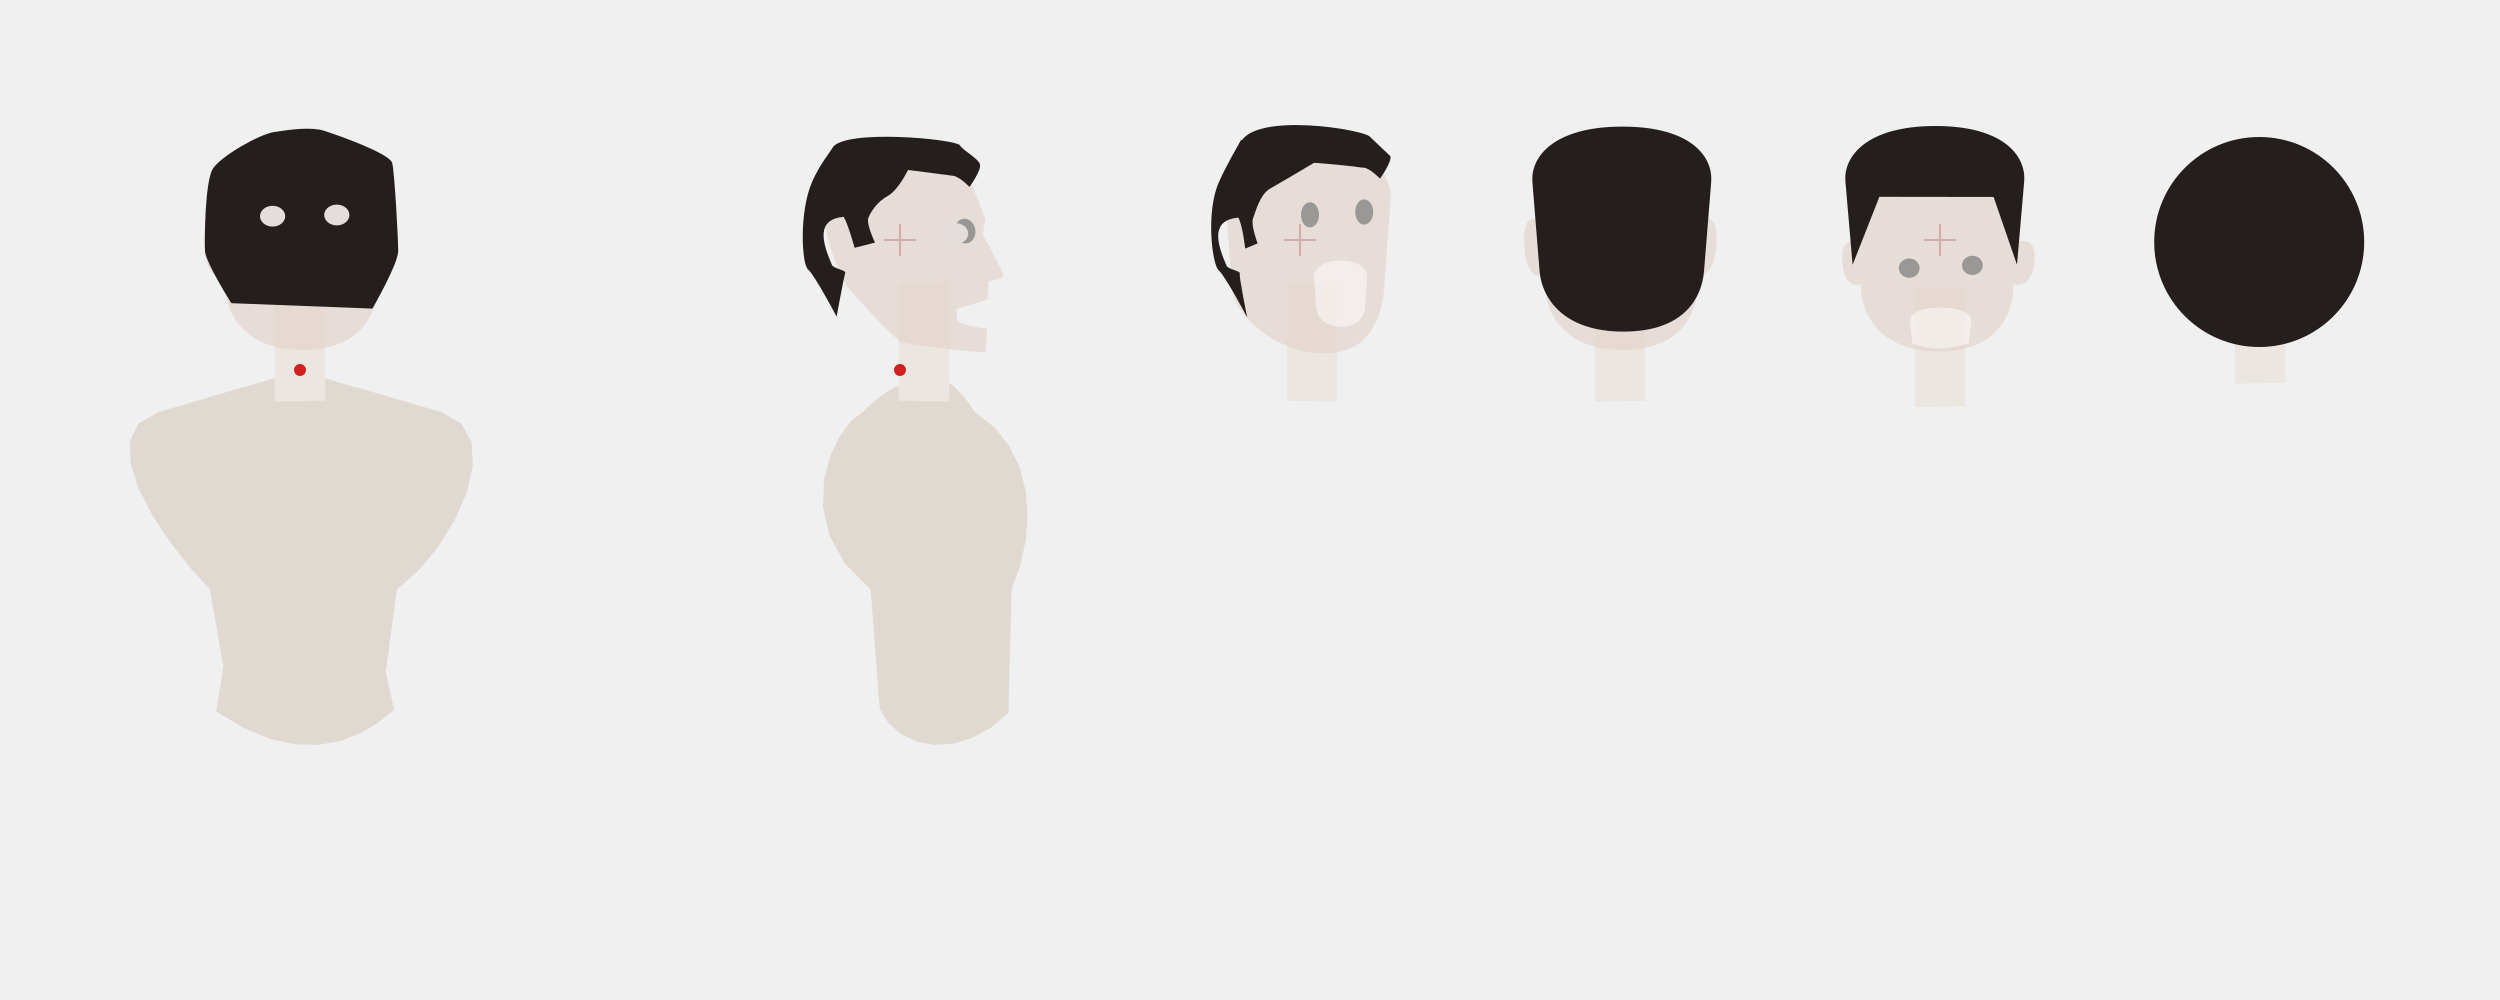
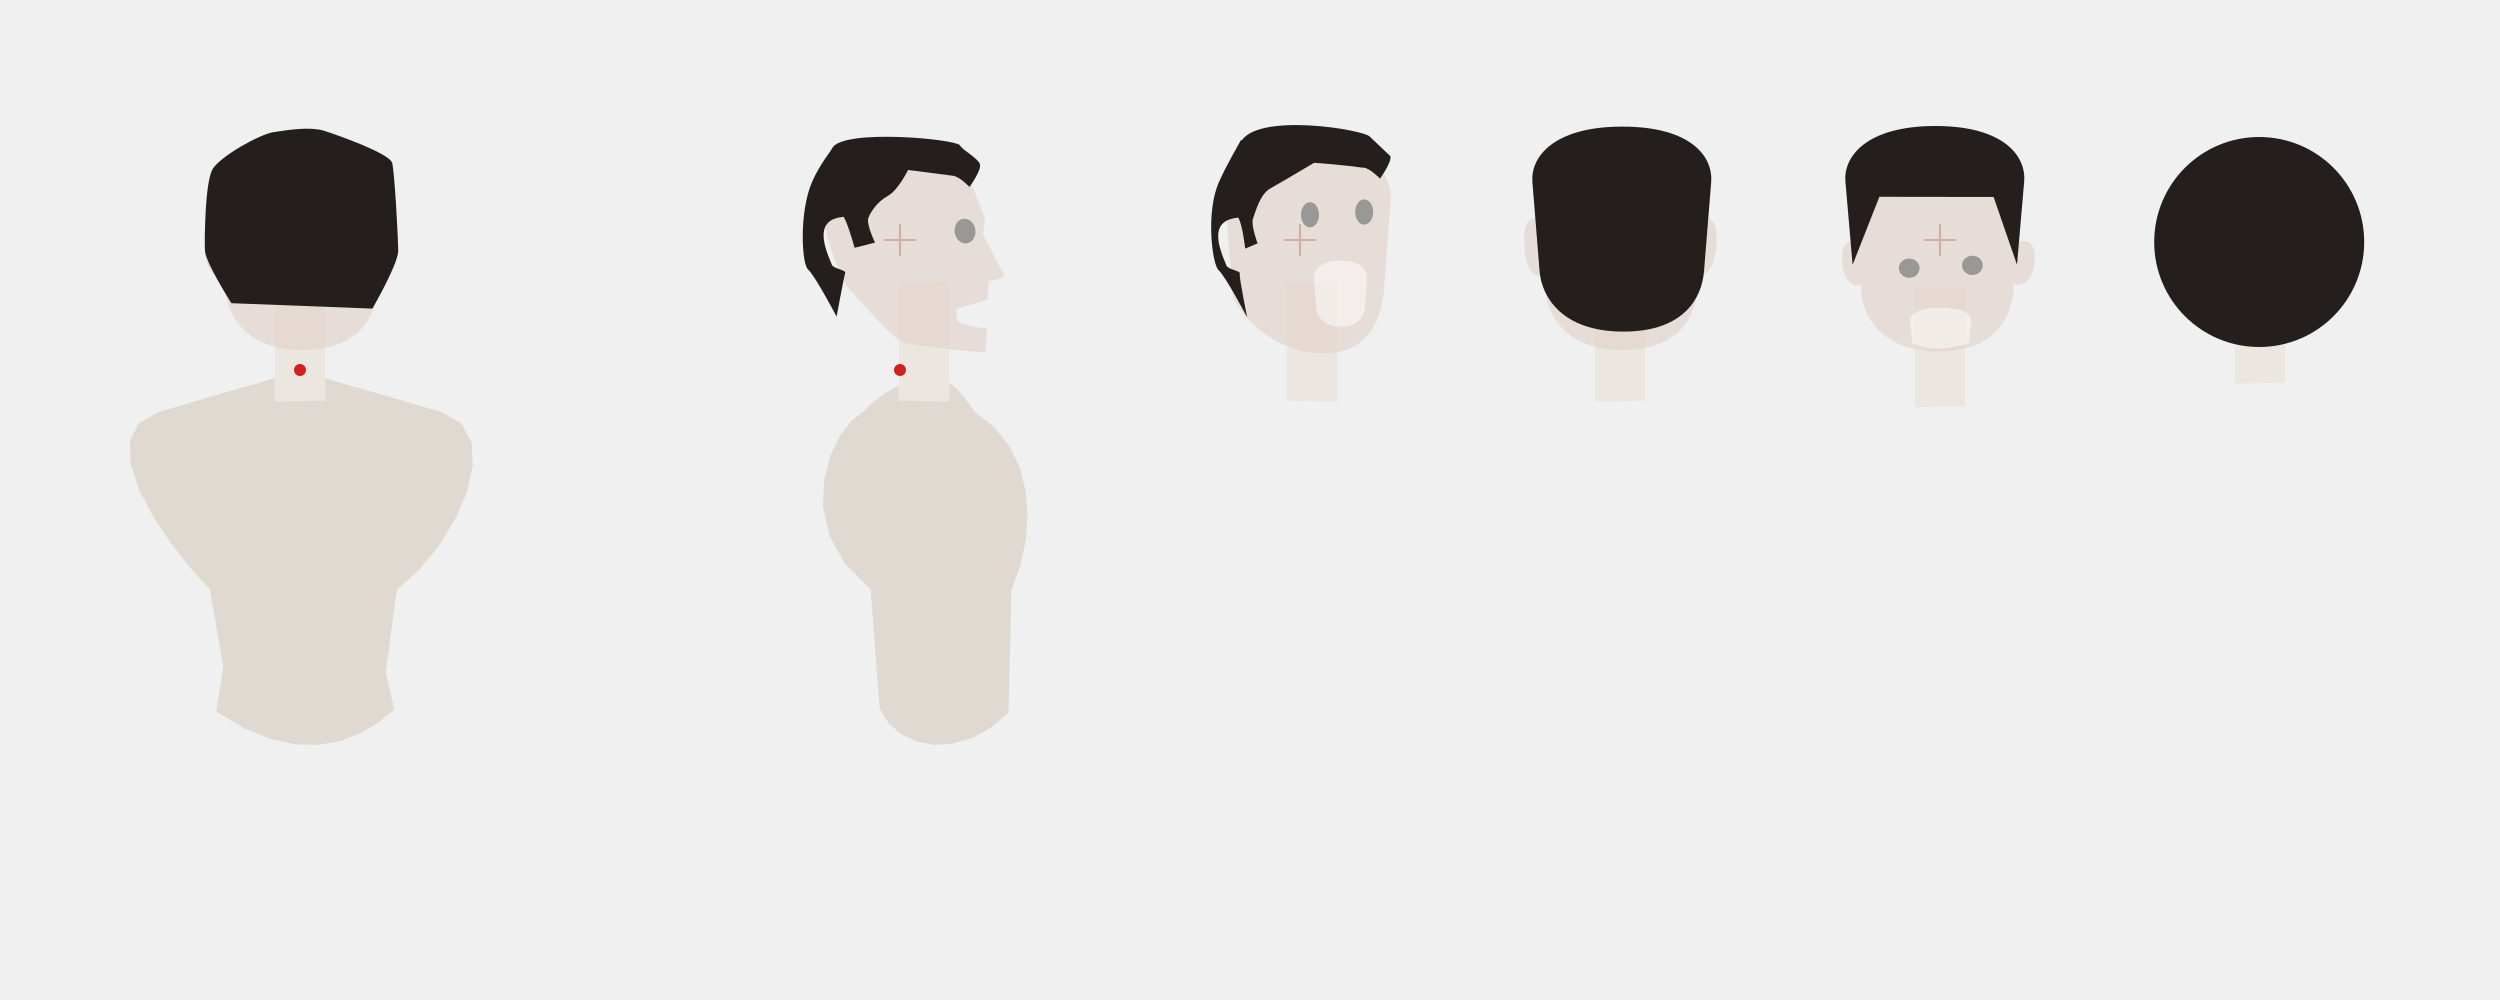
<svg xmlns="http://www.w3.org/2000/svg" width="2500" height="1000" viewBox="-1.5 -1.2 12.5 5" version="1.1" id="svg246">
  <defs id="defs250" />
  <g id="g46">
    <g opacity="0.7" id="g24">
      <path d="M-0.709 0.861L-0.621 0.835L-0.532 0.809L-0.444 0.783L-0.356 0.757L-0.268 0.732L-0.18 0.706L-0.092 0.68L-0.004 0.654L0.085 0.68L0.174 0.706L0.263 0.732L0.353 0.757L0.442 0.783L0.531 0.809L0.62 0.835L0.709 0.861L0.808 0.919L0.858 1.011L0.864 1.129L0.834 1.262L0.774 1.4L0.691 1.534L0.592 1.653L0.484 1.748L0.477 1.8L0.47 1.851L0.463 1.903L0.456 1.955L0.449 2.006L0.443 2.058L0.436 2.109L0.429 2.161L0.434 2.184L0.439 2.208L0.445 2.232L0.45 2.255L0.455 2.279L0.461 2.302L0.466 2.326L0.471 2.349L0.39 2.414L0.3 2.467L0.202 2.505L0.094 2.524L-0.021 2.522L-0.145 2.496L-0.278 2.442L-0.419 2.357L-0.415 2.329L-0.41 2.301L-0.406 2.272L-0.401 2.244L-0.397 2.216L-0.392 2.188L-0.388 2.16L-0.383 2.132L-0.392 2.084L-0.4 2.036L-0.409 1.987L-0.417 1.939L-0.425 1.891L-0.434 1.843L-0.442 1.795L-0.45 1.747L-0.549 1.639L-0.647 1.514L-0.736 1.38L-0.806 1.246L-0.847 1.119L-0.851 1.007L-0.808 0.918Z" fill="#d9cfc4" />
      <path d="M-0.126 0.808L-0.126 0.733L-0.126 0.657L-0.126 0.582L-0.126 0.507L-0.126 0.432L-0.126 0.357L-0.126 0.282L-0.126 0.207L-0.095 0.207L-0.063 0.208L-0.032 0.209L0 0.21L0.032 0.211L0.063 0.212L0.095 0.213L0.126 0.214L0.126 0.287L0.126 0.361L0.126 0.435L0.126 0.509L0.126 0.582L0.126 0.656L0.126 0.73L0.126 0.804L0.095 0.804L0.063 0.805L0.032 0.805L0 0.806L-0.032 0.806L-0.063 0.807L-0.095 0.807Z" fill="#e8e1d9" />
      <path d="M-0.08 0H0.08M0 -0.08V0.08" stroke="#b04040" stroke-width="0.01" fill="none" />
      <g opacity="0.6">
        <g>
          <path style="fill:#d9c3b6;stroke-width:0.015" d="m 0.014,0.55 c 0.288,0 0.364,-0.177 0.373,-0.301 l 0.033,-0.447 c 0.009,-0.123 -0.089,-0.277 -0.41,-0.277 -0.321,0 -0.425,0.154 -0.416,0.277 l 0.033,0.447 c 0.009,0.123 0.099,0.301 0.387,0.301 z" />
          <path style="fill:#d9c3b6;fill-opacity:1;stroke-width:0.015" d="m 0.37,0.156 0.003,-0.246 c 5.574e-4,-0.002 0.121,-0.091 0.11,0.111 -0.01,0.166 -0.095,0.175 -0.113,0.135 z" />
          <path style="fill:#d9c3b6;fill-opacity:1;stroke-width:0.015" d="m -0.378,0.156 -0.003,-0.246 c -5.575e-4,-0.002 -0.11,-0.085 -0.098,0.117 0.01,0.166 0.083,0.169 0.101,0.129 z" />
        </g>
        <g>
          <ellipse style="fill:#241f1c;stroke-width:0.015" cx="-0.144" cy="-0.126" rx="0.052" ry="0.063" />
          <ellipse style="fill:#241f1c;stroke-width:0.015" cx="0.172" cy="-0.14" rx="0.052" ry="0.063" />
        </g>
      </g>
    </g>
    <g id="g26" />
    <g id="g28" />
    <g id="g32">
      <path style="fill:#241f1c;fill-opacity:1;stroke-width:0.015" d="m -0.343,0.316 c 0,0 -0.129,-0.202 -0.132,-0.262 -0.003,-0.059 0,-0.348 0.039,-0.41 0.039,-0.062 0.23,-0.172 0.307,-0.184 0.077,-0.012 0.184,-0.027 0.25,-0.006 0.065,0.021 0.328,0.113 0.34,0.161 0.012,0.048 0.03,0.375 0.03,0.44 0,0.065 -0.129,0.288 -0.129,0.288" id="path30" />
    </g>
-     <g id="g38">
-       <ellipse style="fill:#e3dedb;stroke-width:0.015" cx="-0.119" cy="-0.137" rx="0.052" ry="0.063" transform="matrix(0,1,1,0,0,0)" id="ellipse34" />
-       <ellipse style="fill:#e3dedb;stroke-width:0.015" cx="0.125" cy="0.184" rx="0.052" ry="0.063" transform="rotate(-90)" id="ellipse36" />
-     </g>
    <g id="g40" />
    <g id="g44">
      <circle cx="0" cy="0.65" r="0.03" fill="#d02020" id="circle42" />
    </g>
  </g>
  <g transform="translate(3 0)" id="g102">
    <g opacity="0.7" id="g64">
      <path d="M0.375 0.861L0.364 0.845L0.348 0.822L0.328 0.795L0.303 0.765L0.273 0.735L0.236 0.707L0.193 0.681L0.142 0.66L0.115 0.674L0.082 0.687L0.044 0.703L0.002 0.723L-0.044 0.747L-0.091 0.777L-0.139 0.815L-0.187 0.861L-0.242 0.902L-0.299 0.977L-0.348 1.078L-0.38 1.2L-0.385 1.334L-0.354 1.475L-0.278 1.615L-0.147 1.748L-0.143 1.797L-0.139 1.847L-0.135 1.898L-0.131 1.95L-0.128 2.003L-0.124 2.056L-0.12 2.108L-0.116 2.161L-0.114 2.184L-0.112 2.208L-0.11 2.231L-0.109 2.254L-0.107 2.277L-0.105 2.299L-0.103 2.321L-0.101 2.343L-0.057 2.416L0.006 2.471L0.082 2.507L0.169 2.524L0.262 2.519L0.358 2.491L0.453 2.44L0.543 2.363L0.543 2.331L0.544 2.299L0.545 2.269L0.545 2.24L0.546 2.212L0.547 2.185L0.547 2.158L0.548 2.132L0.549 2.087L0.55 2.042L0.552 1.997L0.553 1.952L0.554 1.904L0.555 1.855L0.556 1.803L0.558 1.747L0.602 1.626L0.629 1.5L0.638 1.375L0.628 1.252L0.598 1.136L0.546 1.03L0.473 0.937Z" fill="#d9cfc4" />
      <path d="M0.246 0.808L0.246 0.733L0.246 0.657L0.246 0.582L0.246 0.507L0.246 0.432L0.246 0.357L0.246 0.282L0.246 0.207L0.215 0.207L0.183 0.208L0.152 0.209L0.12 0.21L0.088 0.211L0.057 0.212L0.025 0.213L-0.006 0.214L-0.006 0.287L-0.006 0.361L-0.006 0.435L-0.006 0.509L-0.006 0.582L-0.006 0.656L-0.006 0.73L-0.006 0.804L0.025 0.804L0.057 0.805L0.088 0.805L0.12 0.806L0.152 0.806L0.183 0.807L0.215 0.807Z" fill="#e8e1d9" />
      <path d="M-0.08 0H0.08M0 -0.08V0.08" stroke="#b04040" stroke-width="0.01" fill="none" />
      <g opacity="0.6">
        <g>
          <path style="fill:#d9c3b6;fill-opacity:1;stroke:none;stroke-width:0.01" d="m 0.357,-0.28 c 0.017,0.042 0.069,0.163 0.068,0.182 -0.001,0.019 -0.014,0.071 -0.008,0.076 0.005,0.005 0.097,0.181 0.102,0.199 0.005,0.018 -0.077,0.028 -0.077,0.028 0,0 -0.001,0.021 -0.004,0.093 l -0.156,0.048 0.002,0.05 c -3.3837e-4,0.027 0.151,0.049 0.151,0.047 -0.003,0.067 -0.006,0.113 -0.009,0.117 -0.008,0.009 -0.408,-0.04 -0.423,-0.051 -0.107,-0.088 -0.153,-0.153 -0.263,-0.27 -0.025,-0.026 -0.137,-0.288 -0.114,-0.375 0.089,-0.329 0.583,-0.333 0.731,-0.145 z" />
        </g>
        <g>
          <ellipse style="fill:#241f1c;stroke-width:0.015" cx="0.328" cy="0.008" rx="0.052" ry="0.062" transform="rotate(-9.201606)" />
        </g>
      </g>
    </g>
    <g id="g66" />
    <g id="g68" />
    <g id="g70" />
-     <g id="g74">
-       <ellipse style="fill:#e3dedb;stroke-width:0.015" cx="-0.032" cy="0.278" rx="0.052" ry="0.063" transform="matrix(0,1,1,0,0,0)" id="ellipse72" />
-     </g>
    <g id="g96">
      <path style="fill:#241f1c;fill-opacity:1;stroke-width:0.015" d="m 0.348,-0.266 c 0,0 0.06,-0.083 0.052,-0.112 -0.007,-0.029 -0.086,-0.07 -0.1,-0.095 -0.018,-0.032 -0.588,-0.085 -0.639,0.014 -0.01,0.02 -0.06,0.077 -0.1,0.167 -0.066,0.15 -0.053,0.411 -0.021,0.439 0.034,0.029 0.143,0.236 0.143,0.236 0,0 0.038,-0.205 0.043,-0.219 0.005,-0.014 -0.062,-0.021 -0.067,-0.041 -0.05,-0.116 -0.078,-0.226 0.059,-0.239 0.021,0.031 0.055,0.155 0.055,0.155 l 0.102,-0.026 c 0,0 -0.045,-0.093 -0.033,-0.124 0.012,-0.031 0.045,-0.081 0.098,-0.11 0.052,-0.029 0.1,-0.129 0.1,-0.129 0,0 0.193,0.024 0.226,0.029 0.033,0.005 0.081,0.055 0.081,0.055 z" id="path94" />
    </g>
    <g id="g100">
      <circle cx="0" cy="0.65" r="0.03" fill="#d02020" id="circle98" />
    </g>
  </g>
  <g id="quarter" transform="translate(5 0)" style="color:#7c1d1d">
    <g opacity="0.7" id="g2333">
      <path d="M0.186 0.808L0.186 0.733L0.186 0.657L0.186 0.582L0.186 0.507L0.186 0.432L0.186 0.357L0.186 0.282L0.186 0.207L0.155 0.207L0.123 0.208L0.092 0.209L0.06 0.21L0.028 0.211L-0.003 0.212L-0.035 0.213L-0.066 0.214L-0.066 0.287L-0.066 0.361L-0.066 0.435L-0.066 0.509L-0.066 0.582L-0.066 0.656L-0.066 0.73L-0.066 0.804L-0.035 0.804L-0.003 0.805L0.028 0.805L0.06 0.806L0.092 0.806L0.123 0.807L0.155 0.807Z" fill="#e8e1d9" />
      <path d="M-0.08 0H0.08M0 -0.08V0.08" stroke="#b04040" stroke-width="0.01" fill="none" />
      <g opacity="0.6">
        <g>
          <path style="fill:#d9c3b6;stroke-width:0.015" d="M 0.195,0.559 C 0.358,0.53 0.411,0.368 0.42,0.249 l 0.033,-0.447 C 0.462,-0.321 0.364,-0.475 0.043,-0.475 c -0.321,0 -0.425,0.154 -0.416,0.277 l 0.033,0.447 c 0.009,0.123 0.252,0.361 0.535,0.31 z" />
        </g>
        <g>
          <g transform="translate(-0.01)">
            <g transform="matrix(0.866,0,0,1,0.1821,0)">
              <g>
                <ellipse style="fill:#241f1c;stroke-width:0.015" cx="0.172" cy="-0.14" rx="0.052" ry="0.063" />
              </g>
            </g>
          </g>
          <g transform="translate(-0.01)">
            <g transform="matrix(0.866,0,0,1,0.1847,0)">
              <g>
                <ellipse style="fill:#241f1c;stroke-width:0.015" cx="-0.144" cy="-0.126" rx="0.052" ry="0.063" />
              </g>
            </g>
          </g>
        </g>
      </g>
    </g>
    <g id="quarter-back" />
    <g id="quarter-over">
      <path style="fill:#241f1c;fill-opacity:1;stroke-width:0.015" d="m 1.705,-0.5 c -0.01,0.02 -0.071,0.121 -0.111,0.212 -0.066,0.15 -0.033,0.411 -0.001,0.439 0.034,0.029 0.143,0.236 0.143,0.236 0,0 -0.042,-0.205 -0.037,-0.219 0.005,-0.014 -0.062,-0.021 -0.067,-0.041 -0.05,-0.116 -0.078,-0.226 0.059,-0.239 0.021,0.031 0.035,0.155 0.035,0.155 l 0.062,-0.026 c 0,0 -0.035,-0.093 -0.023,-0.124 0.012,-0.031 0.034,-0.122 0.087,-0.151 0.052,-0.029 0.225,-0.132 0.225,-0.132" id="path2291-4" transform="translate(-2)" />
      <path style="fill:#241f1c;fill-opacity:1;stroke-width:0.015" d="m 2.319,-0.362 c 0.033,0.005 0.081,0.055 0.081,0.055 0,0 0.06,-0.083 0.052,-0.112 l -0.1,-0.095 c -0.017,-0.037 -0.588,-0.131 -0.651,0.032 l 0.041,0.059 c 0.19,0.033 0.385,0.035 0.576,0.062 z" id="path2020-2" transform="translate(-2)" />
    </g>
    <g opacity="0.5">
      <g>
        <g transform="translate(-0.01)">
          <g transform="matrix(0.866,0,0,1,0.2016,0)">
            <g>
              <path style="fill:#ffffff;fill-opacity:1;stroke-width:0.015" d="m 0.016,0.433 c 0.107,0 0.135,-0.057 0.138,-0.097 l 0.012,-0.144 c 0.003,-0.04 -0.033,-0.089 -0.152,-0.089 -0.119,0 -0.158,0.05 -0.154,0.089 l 0.012,0.144 c 0.003,0.04 0.037,0.097 0.144,0.097 z" />
            </g>
          </g>
        </g>
      </g>
    </g>
  </g>
  <g id="back-view" transform="translate(6.6 0)" style="color:#7c1d1d">
    <g opacity="0.7" id="g2671">
      <path d="M-0.126 0.808L-0.126 0.733L-0.126 0.657L-0.126 0.582L-0.126 0.507L-0.126 0.432L-0.126 0.357L-0.126 0.282L-0.126 0.207L-0.095 0.207L-0.063 0.208L-0.032 0.209L0 0.21L0.032 0.211L0.063 0.212L0.095 0.213L0.126 0.214L0.126 0.287L0.126 0.361L0.126 0.435L0.126 0.509L0.126 0.582L0.126 0.656L0.126 0.73L0.126 0.804L0.095 0.804L0.063 0.805L0.032 0.805L0 0.806L-0.032 0.806L-0.063 0.807L-0.095 0.807Z" fill="#e8e1d9" />
      <path d="M-0.08 0H0.08M0 -0.08V0.08" stroke="#b04040" stroke-width="0.01" fill="none" />
      <g opacity="0.6">
        <g>
          <g>
            <path style="fill:#d9c3b6;stroke-width:0.015" d="m 0.014,0.55 c 0.288,0 0.364,-0.177 0.373,-0.301 l 0.033,-0.447 c 0.009,-0.123 -0.089,-0.277 -0.41,-0.277 -0.321,0 -0.425,0.154 -0.416,0.277 l 0.033,0.447 c 0.009,0.123 0.099,0.301 0.387,0.301 z" />
            <path style="fill:#d9c3b6;fill-opacity:1;stroke-width:0.015" d="m 0.37,0.156 0.003,-0.246 c 5.574e-4,-0.002 0.121,-0.091 0.11,0.111 -0.01,0.166 -0.095,0.175 -0.113,0.135 z" />
            <path style="fill:#d9c3b6;fill-opacity:1;stroke-width:0.015" d="m -0.378,0.156 -0.003,-0.246 c -5.575e-4,-0.002 -0.11,-0.085 -0.098,0.117 0.01,0.166 0.083,0.169 0.101,0.129 z" />
          </g>
        </g>
      </g>
    </g>
    <g id="back-view-over">
      <path style="fill:#241f1c;fill-opacity:1;stroke:none;stroke-width:0.015" d="m 6.617,0.458 c 0.311,0 0.393,-0.177 0.403,-0.301 l 0.036,-0.447 c 0.01,-0.123 -0.096,-0.277 -0.444,-0.277 -0.347,0 -0.46,0.154 -0.45,0.277 l 0.036,0.447 c 0.01,0.123 0.108,0.301 0.419,0.301 z" id="path169" transform="translate(-6.6)" />
    </g>
  </g>
  <g id="front-down" transform="translate(8.2 0)" style="color:#7c1d1d">
    <g opacity="0.7" id="g3020">
      <path d="M-0.126 0.836L-0.126 0.761L-0.126 0.685L-0.126 0.61L-0.126 0.535L-0.126 0.46L-0.126 0.385L-0.126 0.31L-0.126 0.235L-0.095 0.235L-0.063 0.236L-0.032 0.237L0 0.238L0.032 0.239L0.063 0.24L0.095 0.241L0.126 0.242L0.126 0.315L0.126 0.389L0.126 0.463L0.126 0.537L0.126 0.61L0.126 0.684L0.126 0.758L0.126 0.832L0.095 0.832L0.063 0.833L0.032 0.833L0 0.834L-0.032 0.834L-0.063 0.835L-0.095 0.835Z" fill="#e8e1d9" />
      <path d="M-0.08 0H0.08M0 -0.08V0.08" stroke="#b04040" stroke-width="0.01" fill="none" />
      <g opacity="0.6">
        <g>
          <g transform="matrix(1,0,0,0.766,-0.01,0.0897)">
            <g>
              <path style="fill:#d9c3b6;fill-opacity:1;stroke-width:0.015" d="m -0.378,0.156 -0.003,-0.246 c -5.575e-4,-0.002 -0.11,-0.085 -0.098,0.117 0.01,0.166 0.083,0.169 0.101,0.129 z" />
            </g>
          </g>
          <g transform="matrix(1,0,0,0.766,-0.01,0.0897)">
            <g>
              <path style="fill:#d9c3b6;fill-opacity:1;stroke-width:0.015" d="m 0.37,0.156 0.003,-0.246 c 5.574e-4,-0.002 0.121,-0.091 0.11,0.111 -0.01,0.166 -0.095,0.175 -0.113,0.135 z" />
            </g>
          </g>
          <path style="fill:#d9c3b6;stroke-width:0.015" d="m -0.007,0.557 c 0.288,0 0.364,-0.177 0.373,-0.301 l 0.033,-0.447 c 0.009,-0.123 -0.089,-0.277 -0.41,-0.277 -0.321,0 -0.425,0.154 -0.416,0.277 l 0.033,0.447 c 0.009,0.123 0.099,0.301 0.387,0.301 z" />
        </g>
        <g>
          <g transform="translate(-0.01)">
            <g transform="matrix(1,0,0,0.766,0,0.2374)">
              <g>
                <ellipse style="fill:#241f1c;stroke-width:0.015" cx="-0.144" cy="-0.126" rx="0.052" ry="0.063" />
              </g>
            </g>
          </g>
          <g transform="translate(-0.01)">
            <g transform="matrix(1,0,0,0.766,0,0.2341)">
              <g>
                <ellipse style="fill:#241f1c;stroke-width:0.015" cx="0.172" cy="-0.14" rx="0.052" ry="0.063" />
              </g>
            </g>
          </g>
        </g>
      </g>
    </g>
    <g id="front-down-back" />
    <g id="front-down-over">
      <path style="color:#7c1d1d;fill:#241f1c;fill-opacity:1;stroke:none;stroke-width:0.015" d="m 1.297,-0.216 0.571,8.4767e-4 0.117,0.339 0.036,-0.417 C 2.031,-0.416 1.924,-0.57 1.577,-0.57 1.23,-0.57 1.117,-0.416 1.127,-0.293 l 0.036,0.417 z" id="path10-4" transform="translate(-1.6)" />
    </g>
    <g opacity="0.5">
      <g>
        <g transform="translate(-0.01)">
          <g transform="matrix(1,0,0,0.766,0,0.2592)">
            <g>
              <path style="fill:#ffffff;fill-opacity:1;stroke-width:0.015" d="m 0.154,0.336 0.012,-0.144 c 0.003,-0.04 -0.033,-0.089 -0.152,-0.089 -0.119,0 -0.158,0.05 -0.154,0.089 l 0.012,0.144 c 0.106,0.057 0.195,0.033 0.282,0 z" />
            </g>
          </g>
        </g>
      </g>
    </g>
  </g>
  <g id="top" transform="translate(9.8 0)" style="color:#7c1d1d">
    <g opacity="0.7" id="g3502">
      <path d="M-0.126 0.718L-0.126 0.643L-0.126 0.567L-0.126 0.492L-0.126 0.417L-0.126 0.342L-0.126 0.267L-0.126 0.192L-0.126 0.117L-0.095 0.117L-0.063 0.118L-0.032 0.119L0 0.12L0.032 0.121L0.063 0.122L0.095 0.123L0.126 0.124L0.126 0.197L0.126 0.271L0.126 0.345L0.126 0.419L0.126 0.492L0.126 0.566L0.126 0.64L0.126 0.714L0.095 0.714L0.063 0.715L0.032 0.715L0 0.716L-0.032 0.716L-0.063 0.717L-0.095 0.717Z" fill="#e8e1d9" />
      <path d="M-0.08 0H0.08M0 -0.08V0.08" stroke="#b04040" stroke-width="0.01" fill="none" />
      <g opacity="0.6">
        <g>
          <circle cx="0" cy="0" r="0.5" style="fill:#d9c3b6" />
        </g>
      </g>
    </g>
    <g id="top-over">
      <ellipse style="color:#7c1d1d;fill:#241f1c;fill-opacity:1;stroke:none;stroke-width:0.01" id="path5125" cx="3.196" cy="0.01" rx="0.525" ry="0.525" transform="translate(-3.2)" />
    </g>
  </g>
</svg>
